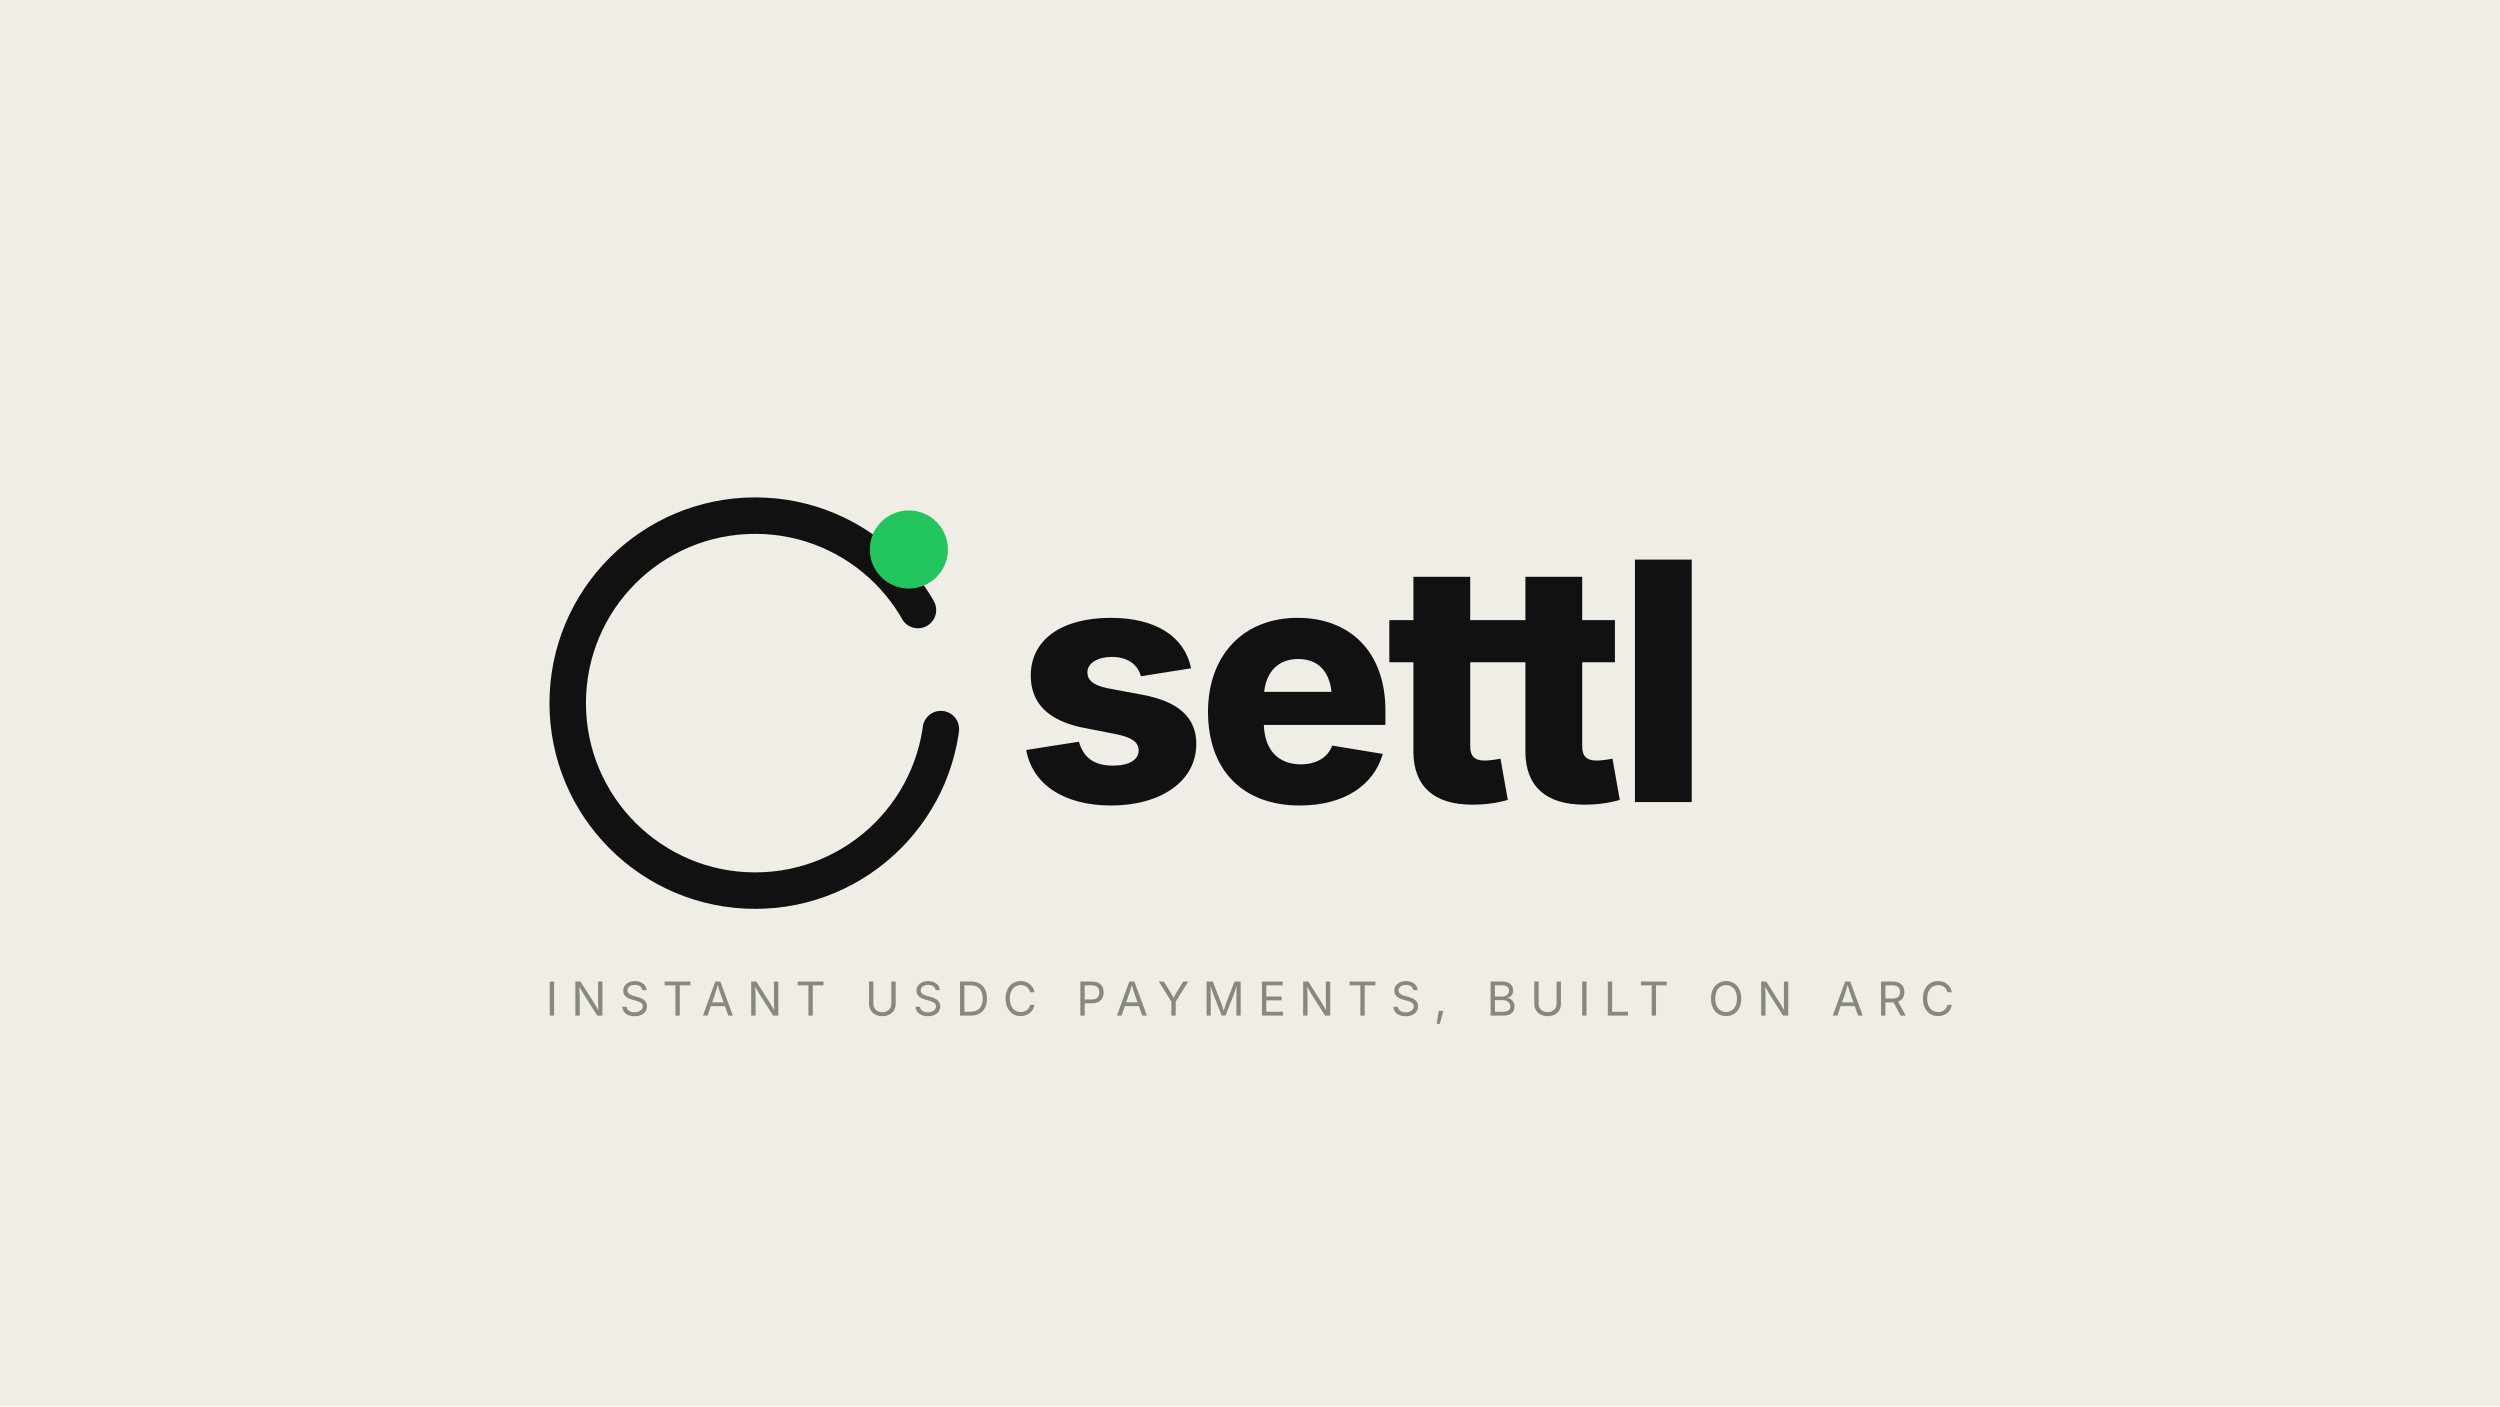
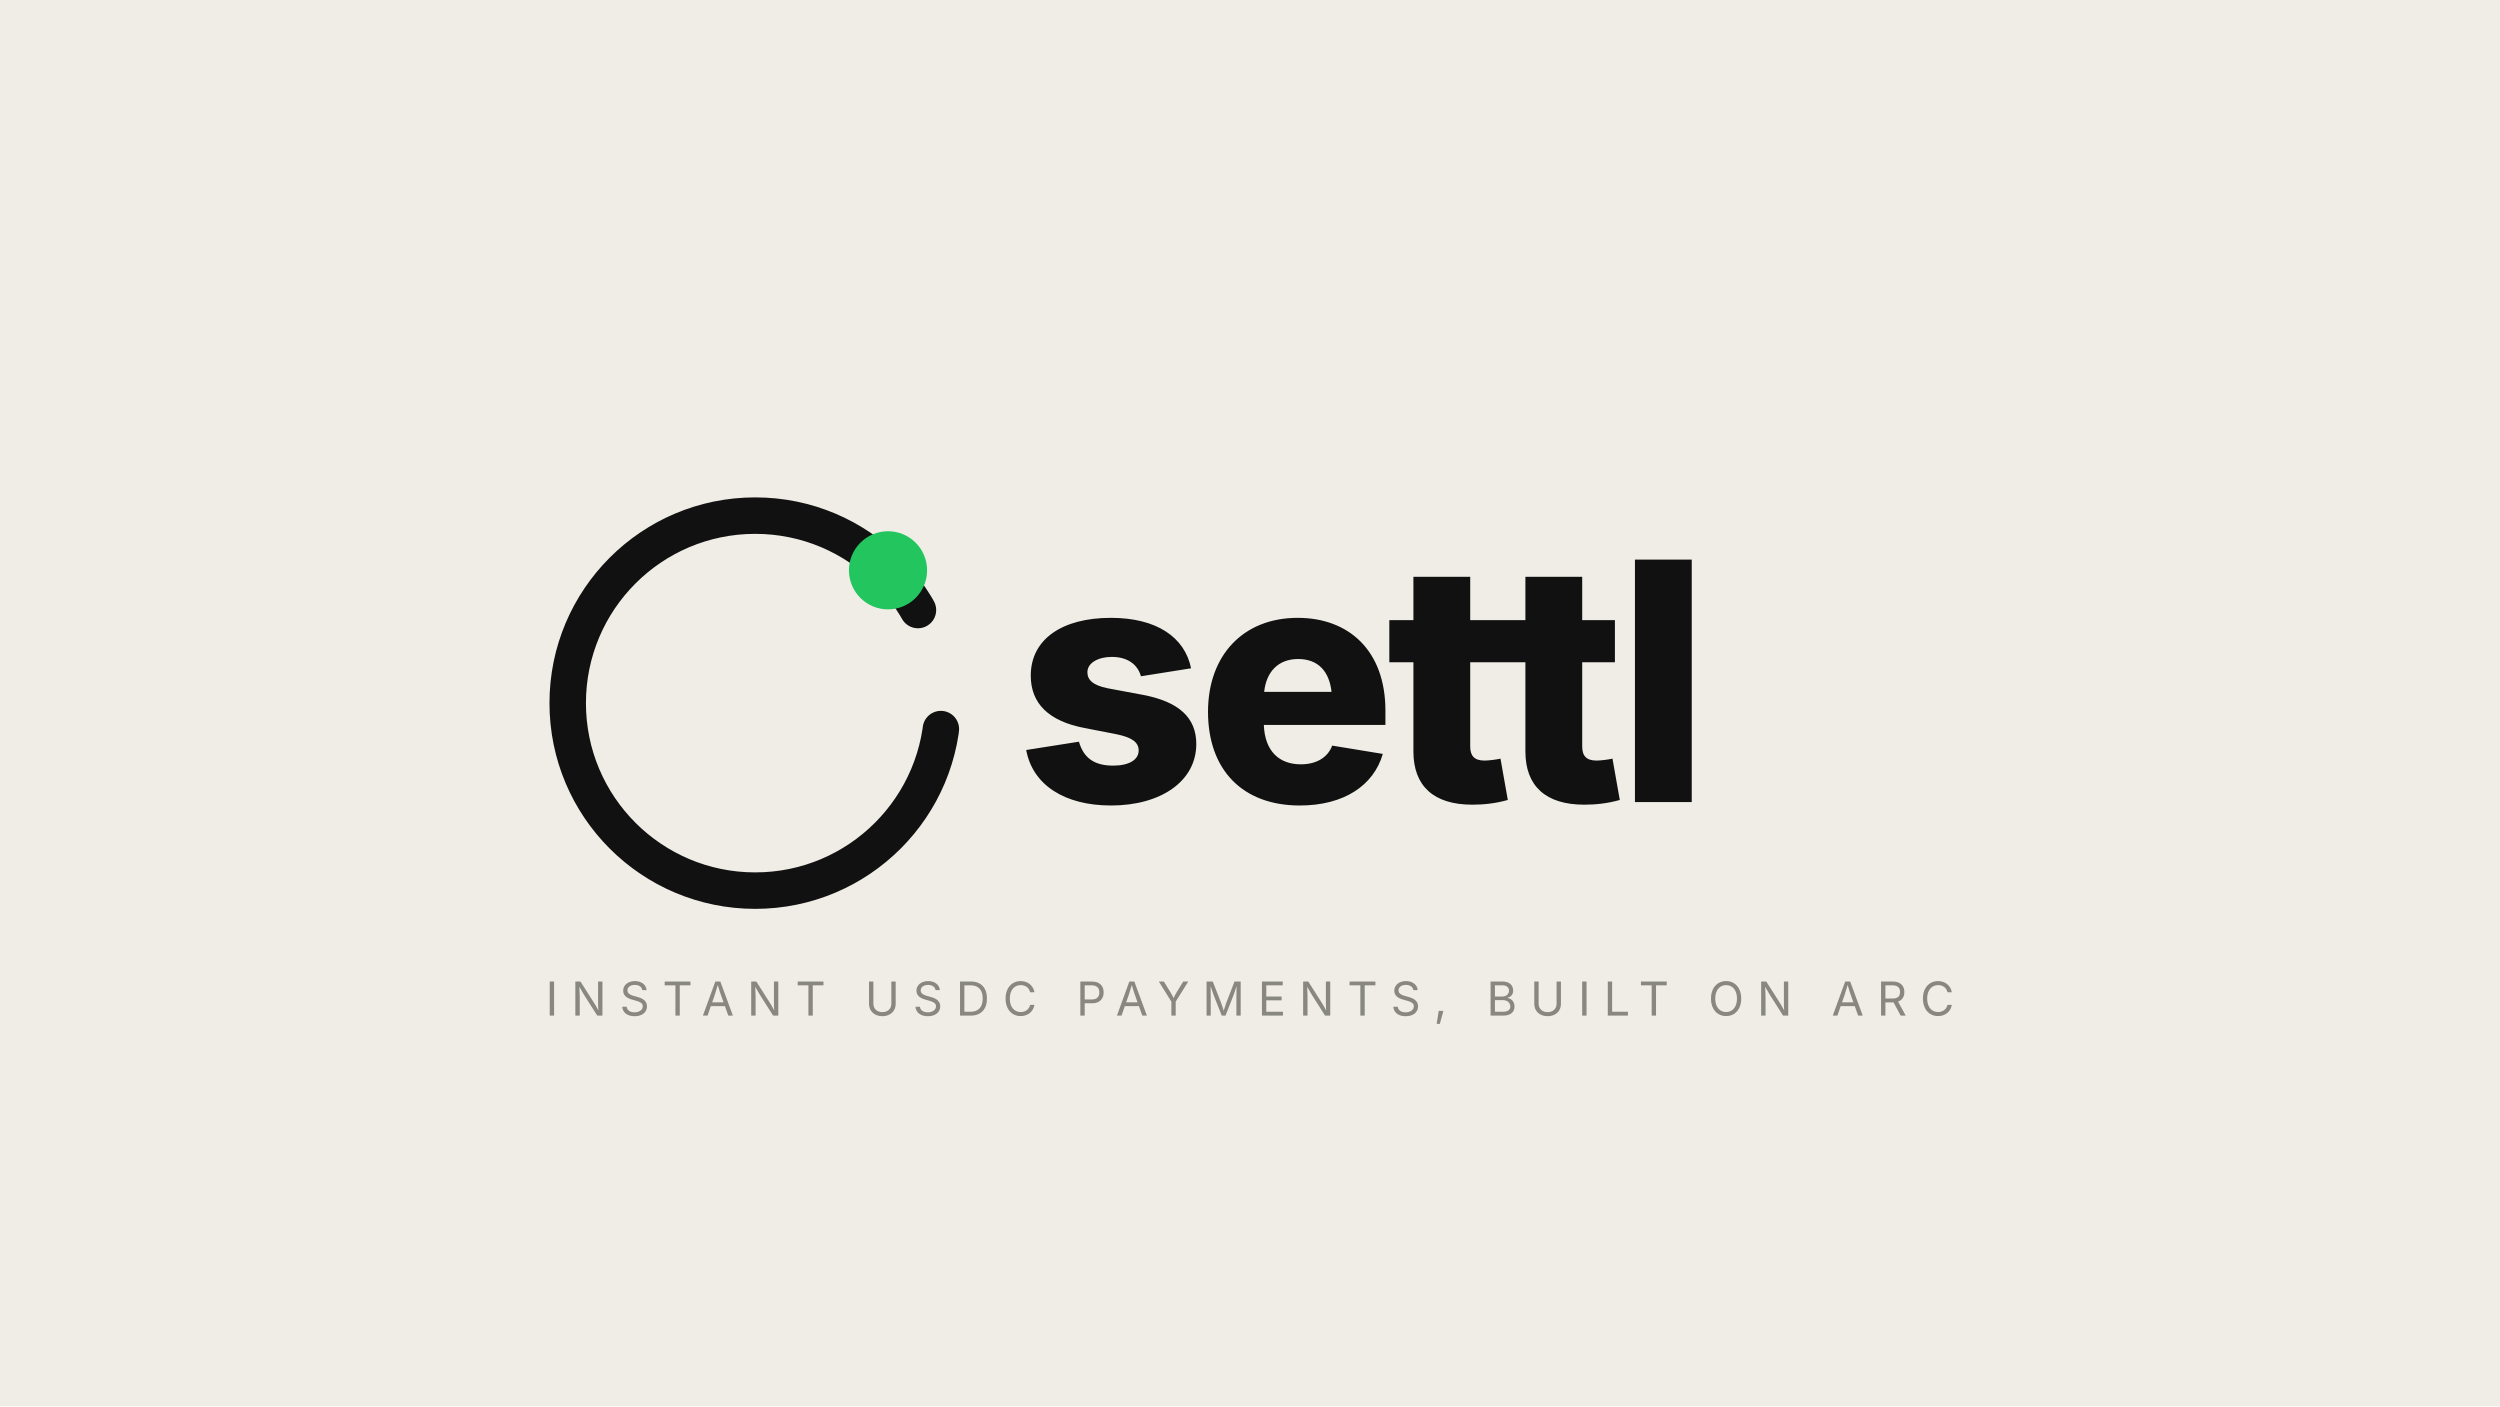
<svg xmlns="http://www.w3.org/2000/svg" width="960" height="540" viewBox="0 0 960 540" fill="none" role="img" aria-label="Settl — Instant USDC Payments, Built on Arc">
  <rect width="960" height="540" fill="#f0ede6" />
  <circle cx="290" cy="270" r="72" stroke="#111111" stroke-width="14" stroke-linecap="round" stroke-dasharray="405 55" stroke-dashoffset="-10" />
-   <circle cx="349" cy="211" r="15" fill="#22c55e" />
+   <circle cx="341" cy="219" r="15" fill="#22c55e" />
  <text x="390" y="308" font-family="'DM Sans','Inter','Space Grotesk',system-ui,sans-serif" font-weight="800" font-size="128" letter-spacing="-4" fill="#111111">settl</text>
  <text x="480" y="390" font-family="'DM Sans','Inter',system-ui,sans-serif" font-weight="400" font-size="18" letter-spacing="5" fill="#888880" text-anchor="middle">INSTANT USDC PAYMENTS, BUILT ON ARC</text>
</svg>
